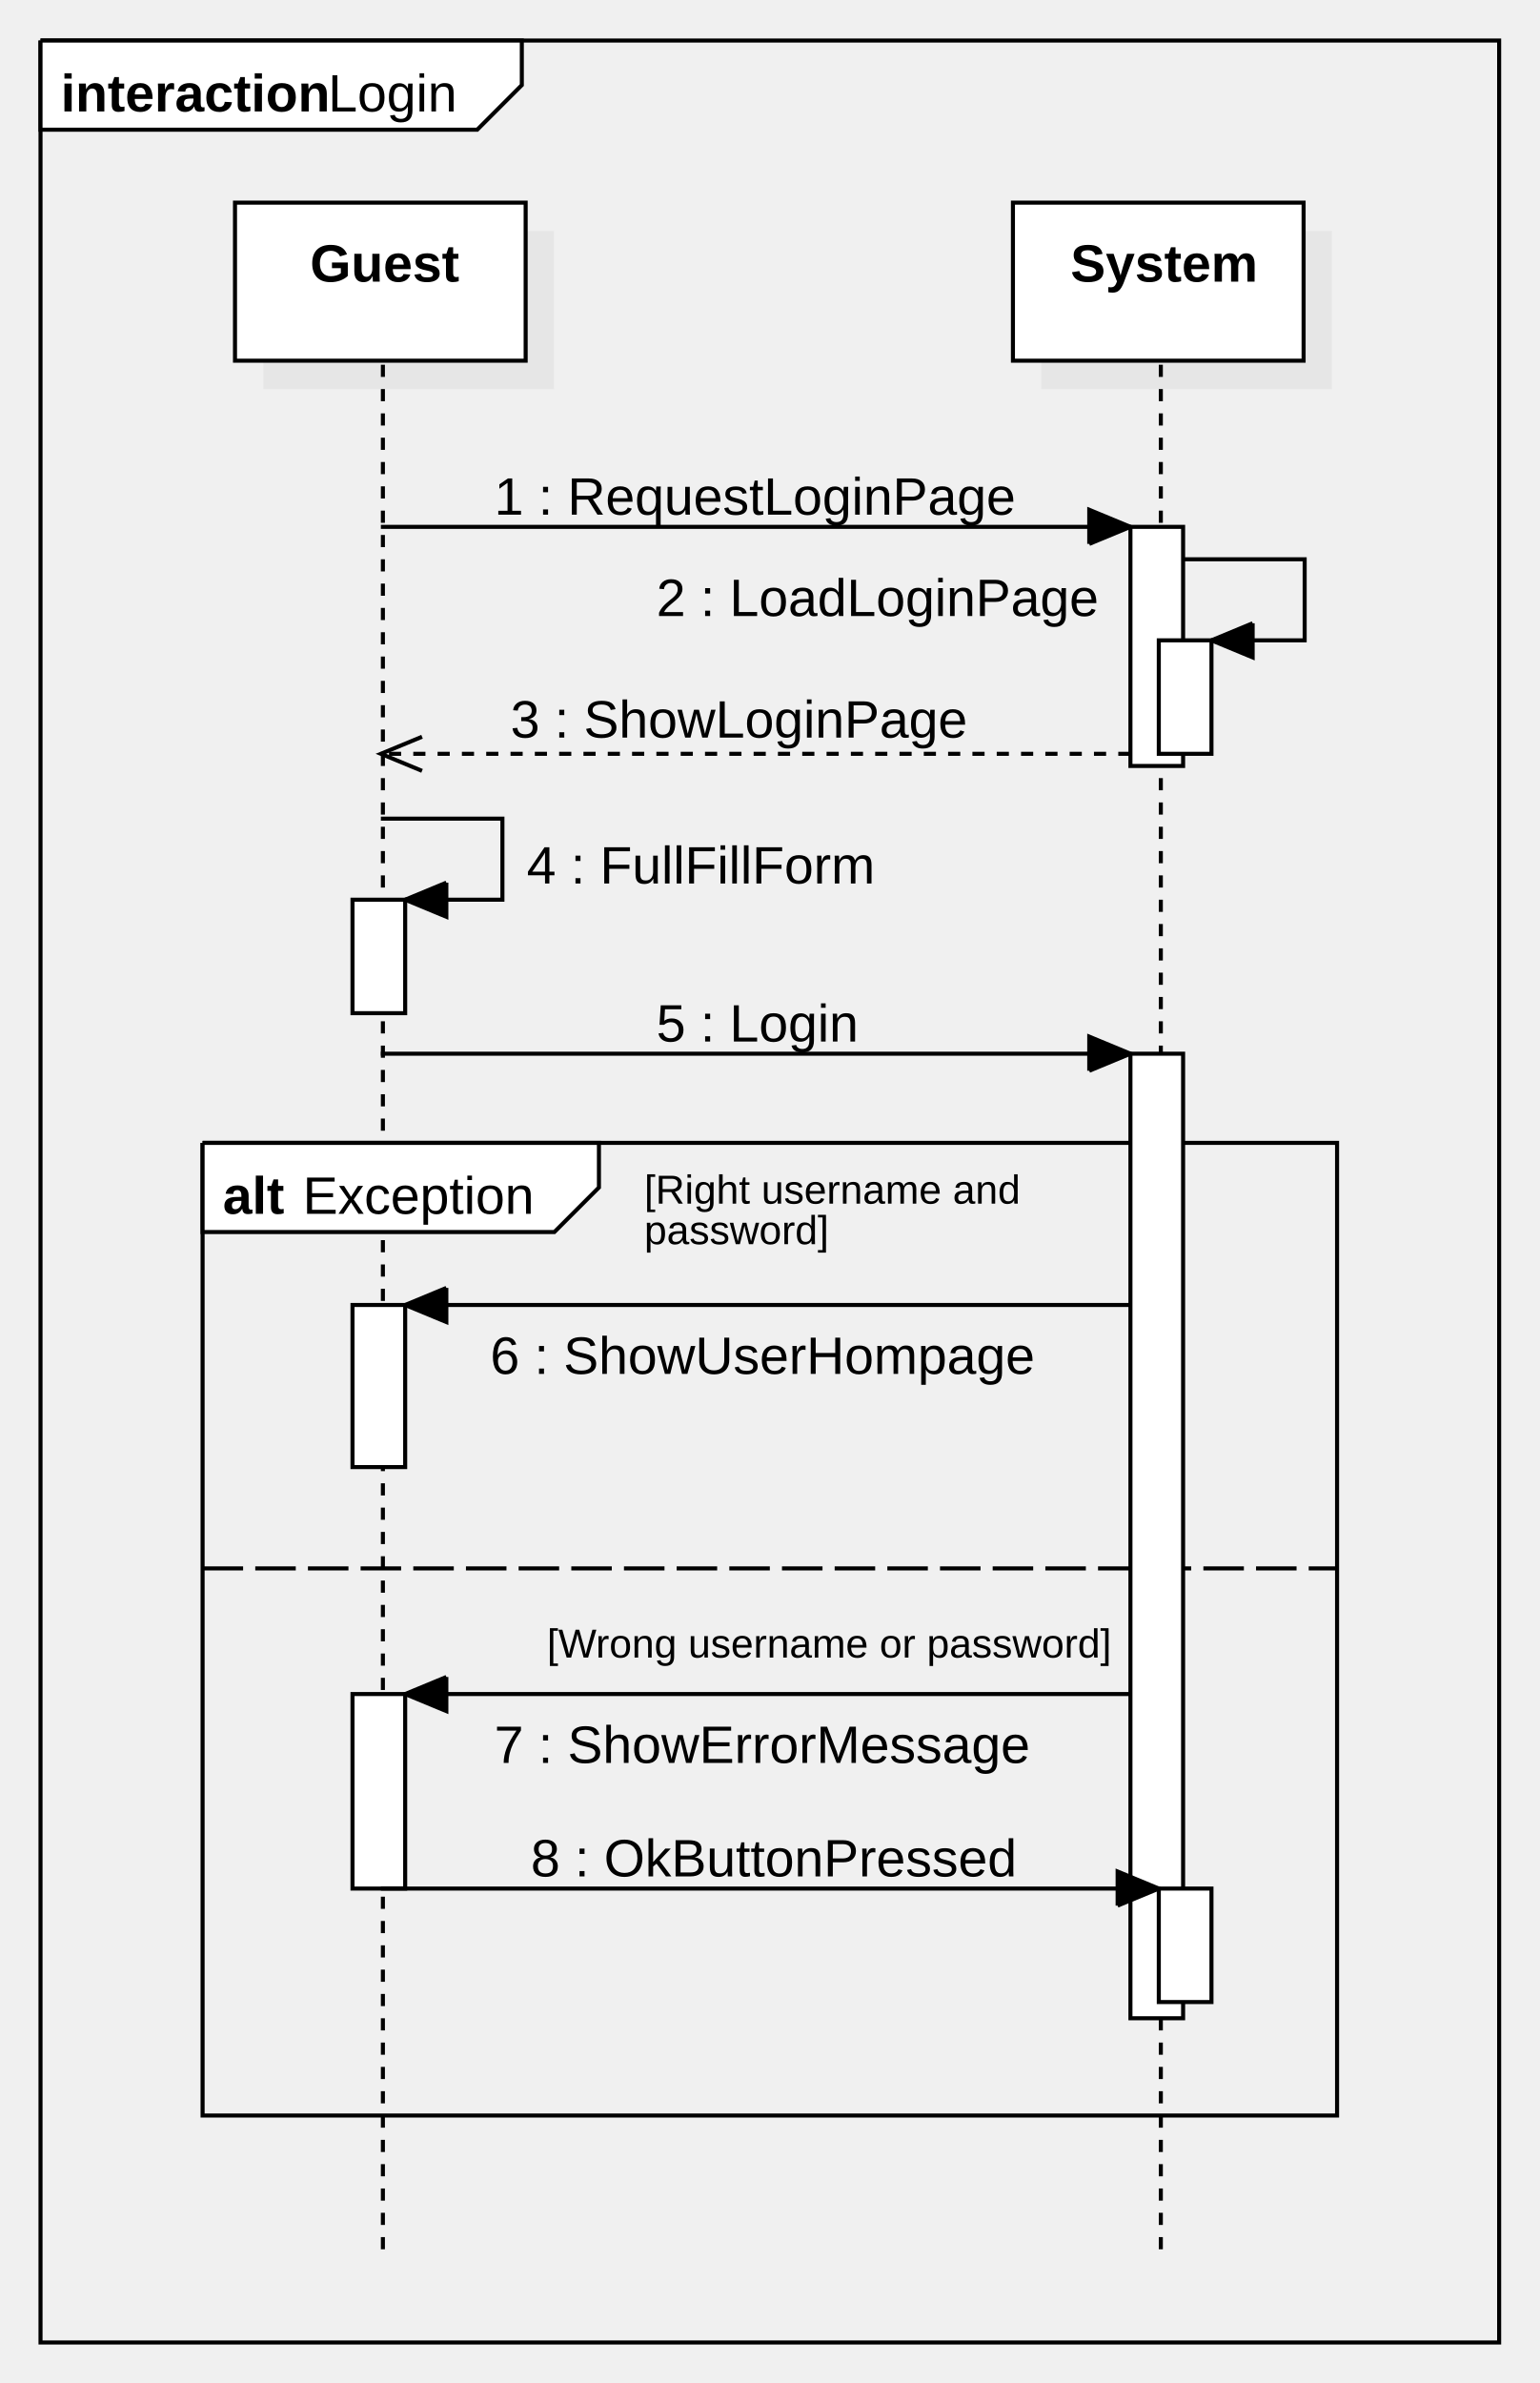
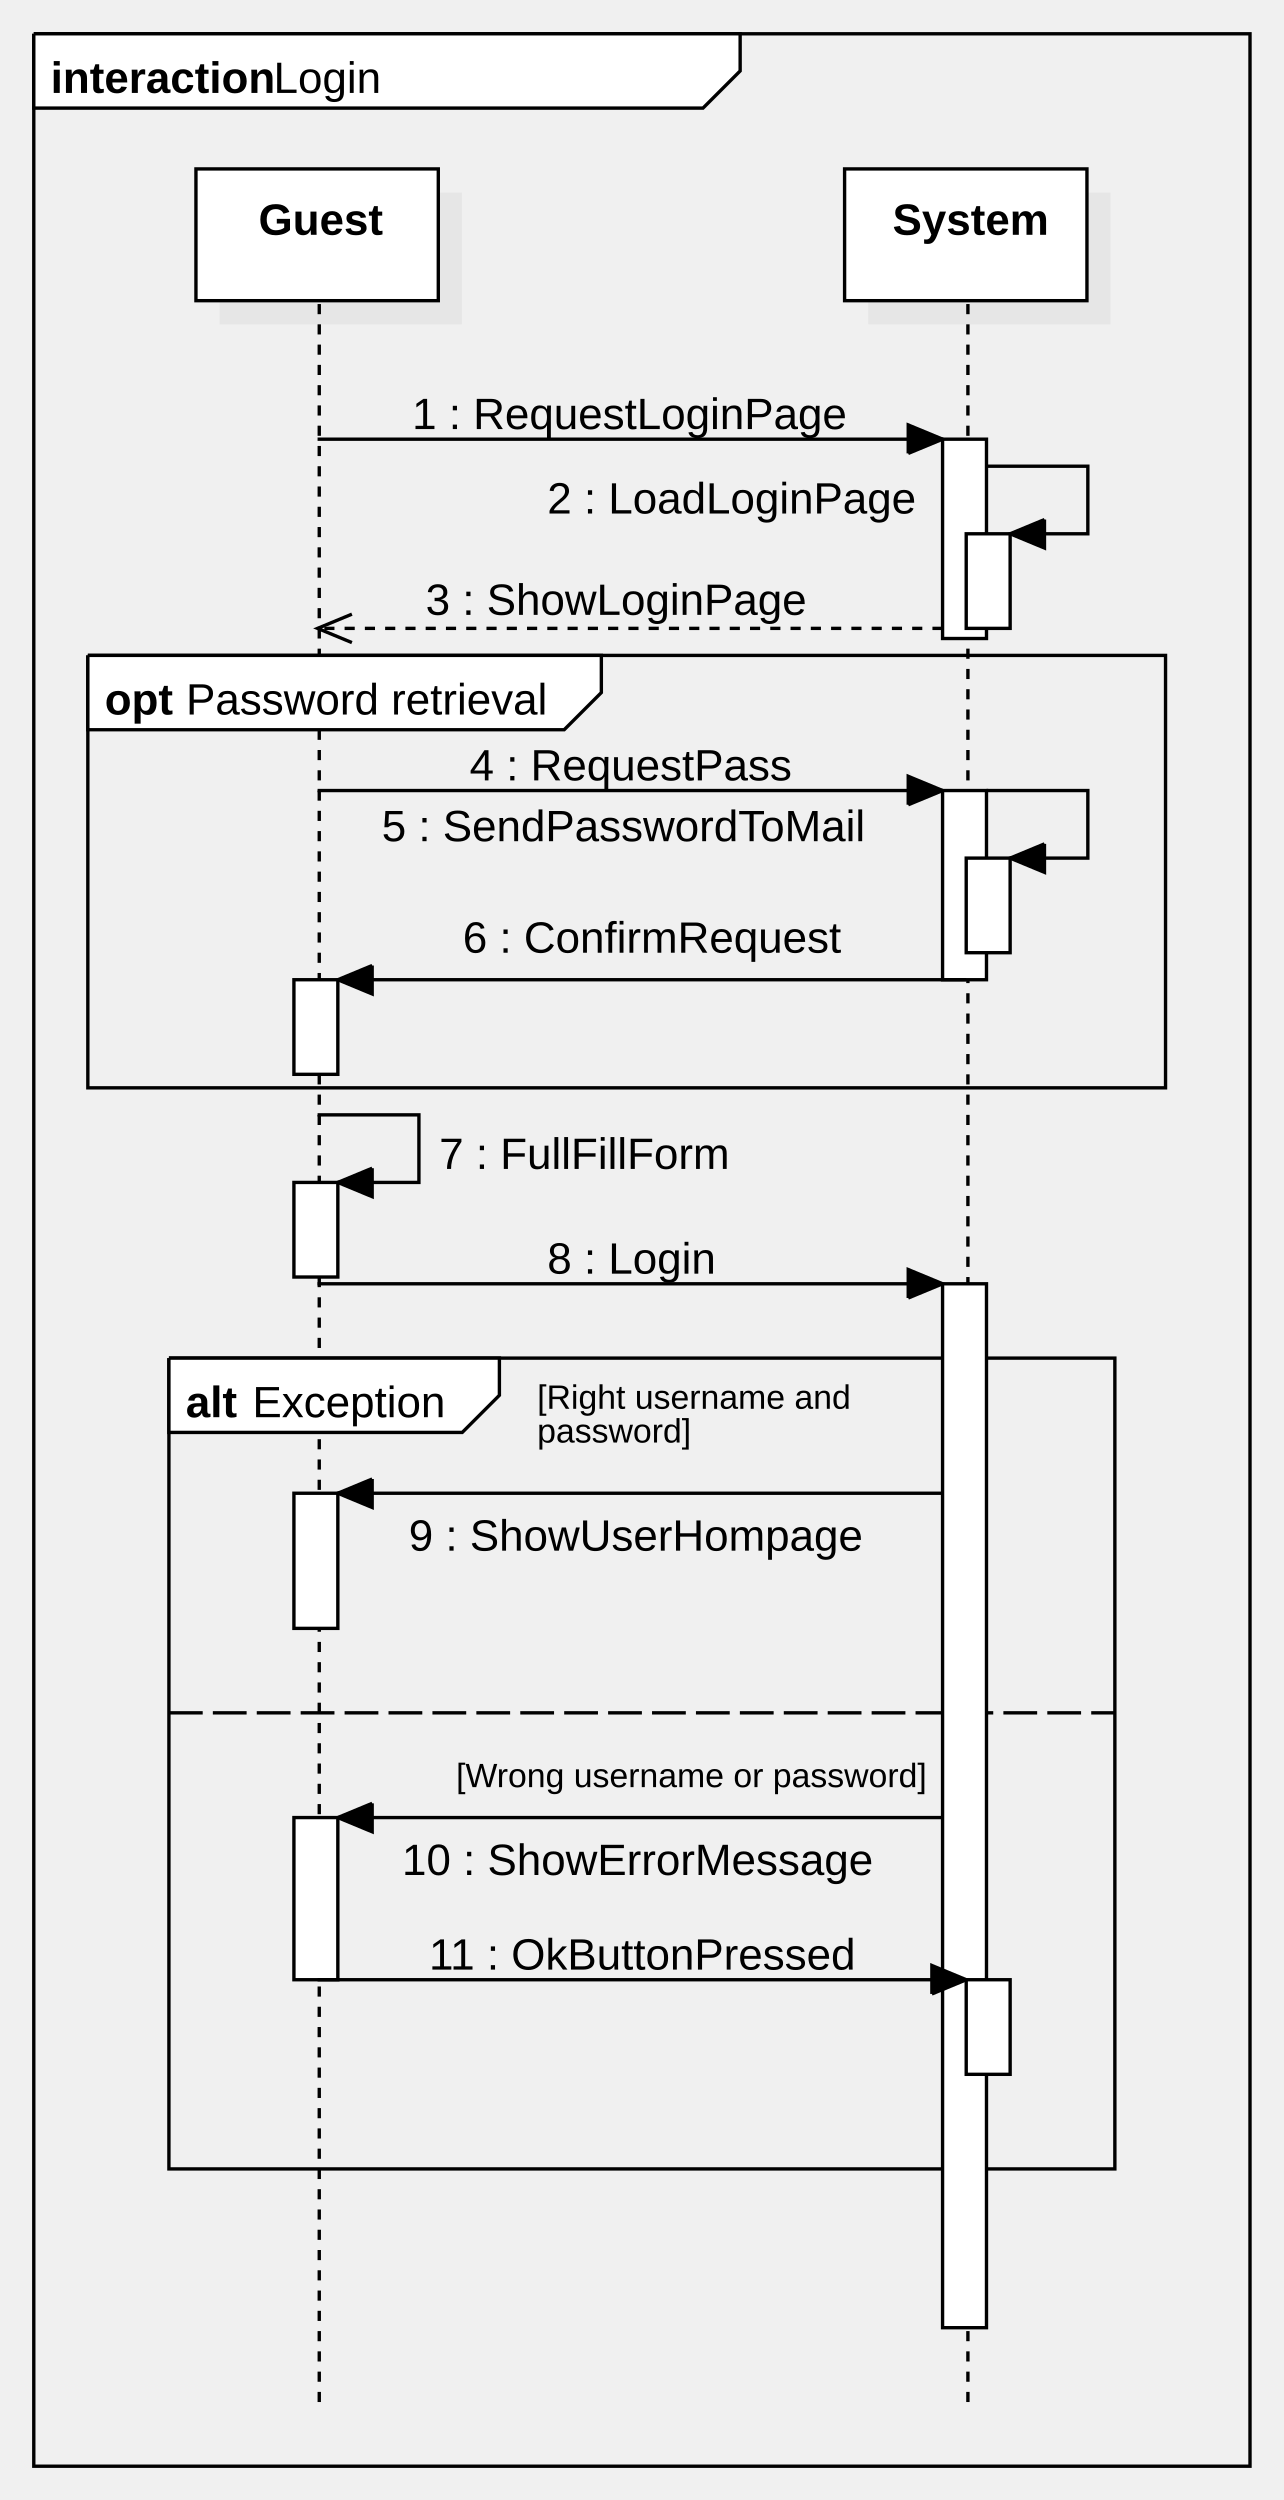
- <svg xmlns="http://www.w3.org/2000/svg" version="1.1" width="380" height="588">
+ <svg xmlns="http://www.w3.org/2000/svg" version="1.1" width="380" height="740">
  <defs />
  <g>
    <g transform="translate(2,10) scale(1,1)">
-       <path fill="none" stroke="#000000" d="M 8 0 L 368 0 L 368 568 L 8 568 L 8 0" stroke-miterlimit="10" />
-     </g>
-     <g transform="translate(2,10) scale(1,1)">
-       <path fill="#ffffff" stroke="none" d="M 8 0 L 8 22 L 115.787 22 L 126.787 11 L 126.787 0 L 8 0" />
-     </g>
-     <g transform="translate(2,10) scale(1,1)">
-       <path fill="none" stroke="#000000" d="M 8 0 L 8 22 L 115.787 22 L 126.787 11 L 126.787 0 L 8 0 L 8 0" stroke-miterlimit="10" />
-     </g>
-     <g transform="translate(2,10) scale(1,1)">
-       <g>
-         <path fill="none" stroke="none" />
-         <text fill="#000000" stroke="none" font-family="Arial" font-size="13px" font-style="normal" font-weight="normal" text-decoration="none" x="78.979" y="17.5">Login</text>
+       <path fill="none" stroke="#000000" d="M 8 0 L 368 0 L 368 720 L 8 720 L 8 0" stroke-miterlimit="10" />
+     </g>
+     <g transform="translate(2,10) scale(1,1)">
+       <path fill="#ffffff" stroke="none" d="M 8 0 L 8 22 L 206.083 22 L 217.083 11 L 217.083 0 L 8 0" />
+     </g>
+     <g transform="translate(2,10) scale(1,1)">
+       <path fill="none" stroke="#000000" d="M 8 0 L 8 22 L 206.083 22 L 217.083 11 L 217.083 0 L 8 0 L 8 0" stroke-miterlimit="10" />
+     </g>
+     <g transform="translate(2,10) scale(1,1)">
+       <g>
+         <path fill="none" stroke="none" />
+         <text fill="#000000" stroke="none" font-family="Arial" font-size="13px" font-style="normal" font-weight="normal" text-decoration="none" x="78.979" y="17.5">                         Login</text>
      </g>
    </g>
    <g transform="translate(2,10) scale(1,1)">
      <g>
        <path fill="none" stroke="none" />
        <text fill="#000000" stroke="none" font-family="Arial" font-size="13px" font-style="normal" font-weight="bold" text-decoration="none" x="13" y="17.5">interaction</text>
      </g>
    </g>
    <g transform="translate(2,10) scale(1,1)">
      <rect fill="#C0C0C0" stroke="none" x="63" y="47" width="71.736" height="39" opacity="0.2" />
    </g>
    <g transform="translate(2,10) scale(1,1)">
      <rect fill="#ffffff" stroke="none" x="56" y="40" width="71.736" height="39" />
    </g>
    <g transform="translate(2,10) scale(1,1)">
      <path fill="none" stroke="#000000" d="M 56 40 L 127.736 40 L 127.736 79 L 56 79 L 56 40 Z Z" stroke-miterlimit="10" />
    </g>
    <g transform="translate(2,10) scale(1,1)">
      <g>
        <path fill="none" stroke="none" />
        <text fill="#000000" stroke="none" font-family="Arial" font-size="13px" font-style="normal" font-weight="bold" text-decoration="none" x="74.526" y="59.5">Guest</text>
      </g>
    </g>
    <g transform="translate(2,10) scale(1,1)">
-       <path fill="none" stroke="#000000" d="M 92.5 80 L 92.5 546" stroke-miterlimit="10" stroke-dasharray="3" />
+       <path fill="none" stroke="#000000" d="M 92.5 80 L 92.5 704" stroke-miterlimit="10" stroke-dasharray="3" />
    </g>
    <g transform="translate(2,10) scale(1,1)">
      <rect fill="#C0C0C0" stroke="none" x="255" y="47" width="71.736" height="39" opacity="0.2" />
    </g>
    <g transform="translate(2,10) scale(1,1)">
      <rect fill="#ffffff" stroke="none" x="248" y="40" width="71.736" height="39" />
    </g>
    <g transform="translate(2,10) scale(1,1)">
      <path fill="none" stroke="#000000" d="M 248 40 L 319.736 40 L 319.736 79 L 248 79 L 248 40 Z Z" stroke-miterlimit="10" />
    </g>
    <g transform="translate(2,10) scale(1,1)">
      <g>
        <path fill="none" stroke="none" />
        <text fill="#000000" stroke="none" font-family="Arial" font-size="13px" font-style="normal" font-weight="bold" text-decoration="none" x="262.197" y="59.5">System</text>
      </g>
    </g>
    <g transform="translate(2,10) scale(1,1)">
-       <path fill="none" stroke="#000000" d="M 284.5 80 L 284.5 546" stroke-miterlimit="10" stroke-dasharray="3" />
-     </g>
-     <g transform="translate(2,10) scale(1,1)">
-       <path fill="none" stroke="#000000" d="M 48 272 L 328 272 L 328 512 L 48 512 L 48 272" stroke-miterlimit="10" />
-     </g>
-     <g transform="translate(2,10) scale(1,1)">
-       <path fill="#ffffff" stroke="none" d="M 48 272 L 48 294 L 134.821 294 L 145.821 283 L 145.821 272 L 48 272" />
-     </g>
-     <g transform="translate(2,10) scale(1,1)">
-       <path fill="none" stroke="#000000" d="M 48 272 L 48 294 L 134.821 294 L 145.821 283 L 145.821 272 L 48 272 L 48 272" stroke-miterlimit="10" />
-     </g>
-     <g transform="translate(2,10) scale(1,1)">
-       <g>
-         <path fill="none" stroke="none" />
-         <text fill="#000000" stroke="none" font-family="Arial" font-size="13px" font-style="normal" font-weight="normal" text-decoration="none" x="72.73" y="289.5">Exception</text>
-       </g>
-     </g>
-     <g transform="translate(2,10) scale(1,1)">
-       <g>
-         <path fill="none" stroke="none" />
-         <text fill="#000000" stroke="none" font-family="Arial" font-size="13px" font-style="normal" font-weight="bold" text-decoration="none" x="53" y="289.5">alt</text>
-       </g>
-     </g>
-     <g transform="translate(2,10) scale(1,1)">
-       <path fill="none" stroke="#000000" d="M 48 377 L 328 377" stroke-miterlimit="10" stroke-dasharray="10,3" />
-     </g>
-     <g transform="translate(2,10) scale(1,1)">
-       <g>
-         <path fill="none" stroke="none" />
-         <text fill="#000000" stroke="none" font-family="Arial" font-size="10px" font-style="normal" font-weight="normal" text-decoration="none" x="157" y="287">[Right username and</text>
-         <text fill="#000000" stroke="none" font-family="Arial" font-size="10px" font-style="normal" font-weight="normal" text-decoration="none" x="157" y="297">password]</text>
-       </g>
-     </g>
-     <g transform="translate(2,10) scale(1,1)">
-       <g>
-         <path fill="none" stroke="none" />
-         <text fill="#000000" stroke="none" font-family="Arial" font-size="10px" font-style="normal" font-weight="normal" text-decoration="none" x="133" y="399">[Wrong username or password]</text>
+       <path fill="none" stroke="#000000" d="M 284.5 80 L 284.5 704" stroke-miterlimit="10" stroke-dasharray="3" />
+     </g>
+     <g transform="translate(2,10) scale(1,1)">
+       <path fill="none" stroke="#000000" d="M 48 392 L 328 392 L 328 632 L 48 632 L 48 392" stroke-miterlimit="10" />
+     </g>
+     <g transform="translate(2,10) scale(1,1)">
+       <path fill="#ffffff" stroke="none" d="M 48 392 L 48 414 L 134.821 414 L 145.821 403 L 145.821 392 L 48 392" />
+     </g>
+     <g transform="translate(2,10) scale(1,1)">
+       <path fill="none" stroke="#000000" d="M 48 392 L 48 414 L 134.821 414 L 145.821 403 L 145.821 392 L 48 392 L 48 392" stroke-miterlimit="10" />
+     </g>
+     <g transform="translate(2,10) scale(1,1)">
+       <g>
+         <path fill="none" stroke="none" />
+         <text fill="#000000" stroke="none" font-family="Arial" font-size="13px" font-style="normal" font-weight="normal" text-decoration="none" x="72.73" y="409.5">Exception</text>
+       </g>
+     </g>
+     <g transform="translate(2,10) scale(1,1)">
+       <g>
+         <path fill="none" stroke="none" />
+         <text fill="#000000" stroke="none" font-family="Arial" font-size="13px" font-style="normal" font-weight="bold" text-decoration="none" x="53" y="409.5">alt</text>
+       </g>
+     </g>
+     <g transform="translate(2,10) scale(1,1)">
+       <path fill="none" stroke="#000000" d="M 48 497 L 328 497" stroke-miterlimit="10" stroke-dasharray="10,3" />
+     </g>
+     <g transform="translate(2,10) scale(1,1)">
+       <g>
+         <path fill="none" stroke="none" />
+         <text fill="#000000" stroke="none" font-family="Arial" font-size="10px" font-style="normal" font-weight="normal" text-decoration="none" x="157" y="407">[Right username and</text>
+         <text fill="#000000" stroke="none" font-family="Arial" font-size="10px" font-style="normal" font-weight="normal" text-decoration="none" x="157" y="417">password]</text>
+       </g>
+     </g>
+     <g transform="translate(2,10) scale(1,1)">
+       <g>
+         <path fill="none" stroke="none" />
+         <text fill="#000000" stroke="none" font-family="Arial" font-size="10px" font-style="normal" font-weight="normal" text-decoration="none" x="133" y="519">[Wrong username or password]</text>
+       </g>
+     </g>
+     <g transform="translate(2,10) scale(1,1)">
+       <path fill="none" stroke="#000000" d="M 24 184 L 343 184 L 343 312 L 24 312 L 24 184" stroke-miterlimit="10" />
+     </g>
+     <g transform="translate(2,10) scale(1,1)">
+       <path fill="#ffffff" stroke="none" d="M 24 184 L 24 206 L 164.998 206 L 175.998 195 L 175.998 184 L 24 184" />
+     </g>
+     <g transform="translate(2,10) scale(1,1)">
+       <path fill="none" stroke="#000000" d="M 24 184 L 24 206 L 164.998 206 L 175.998 195 L 175.998 184 L 24 184 L 24 184" stroke-miterlimit="10" />
+     </g>
+     <g transform="translate(2,10) scale(1,1)">
+       <g>
+         <path fill="none" stroke="none" />
+         <text fill="#000000" stroke="none" font-family="Arial" font-size="13px" font-style="normal" font-weight="normal" text-decoration="none" x="53.072" y="201.5">Password retrieval</text>
+       </g>
+     </g>
+     <g transform="translate(2,10) scale(1,1)">
+       <g>
+         <path fill="none" stroke="none" />
+         <text fill="#000000" stroke="none" font-family="Arial" font-size="13px" font-style="normal" font-weight="bold" text-decoration="none" x="29" y="201.5">opt</text>
      </g>
    </g>
    <g transform="translate(2,10) scale(1,1)">
      <path fill="none" stroke="#000000" d="M 92 120 L 277 120" stroke-miterlimit="10" />
    </g>
    <g transform="translate(2,10) scale(1,1)">
      <path fill="#000000" stroke="none" d="M 266.837 124.21 L 277 120 L 266.837 115.79" />
    </g>
    <g transform="translate(2,10) scale(1,1)">
      <path fill="none" stroke="#000000" d="M 266.837 124.21 L 277 120 L 266.837 115.79 L 266.837 124.21" stroke-miterlimit="10" />
    </g>
    <g transform="translate(2,10) scale(1,1)">
      <g>
        <path fill="none" stroke="none" />
        <text fill="#000000" stroke="none" font-family="Arial" font-size="13px" font-style="normal" font-weight="normal" text-decoration="none" x="120" y="117">1 : RequestLoginPage</text>
      </g>
    </g>
    <g transform="translate(2,10) scale(1,1)">
      <rect fill="#ffffff" stroke="none" x="277" y="120" width="13" height="59" />
    </g>
    <g transform="translate(2,10) scale(1,1)">
      <path fill="none" stroke="#000000" d="M 277 120 L 290 120 L 290 179 L 277 179 L 277 120 Z Z" stroke-miterlimit="10" />
    </g>
    <g transform="translate(2,10) scale(1,1)">
      <path fill="none" stroke="#000000" d="M 290 128 L 320 128 L 320 148 L 297 148" stroke-miterlimit="10" />
    </g>
    <g transform="translate(2,10) scale(1,1)">
      <path fill="#000000" stroke="none" d="M 307.163 143.79 L 297 148 L 307.163 152.21" />
    </g>
    <g transform="translate(2,10) scale(1,1)">
      <path fill="none" stroke="#000000" d="M 307.163 143.79 L 297 148 L 307.163 152.21 L 307.163 143.79" stroke-miterlimit="10" />
    </g>
    <g transform="translate(2,10) scale(1,1)">
      <g>
        <path fill="none" stroke="none" />
        <text fill="#000000" stroke="none" font-family="Arial" font-size="13px" font-style="normal" font-weight="normal" text-decoration="none" x="160" y="142">2 : LoadLoginPage</text>
      </g>
    </g>
    <g transform="translate(2,10) scale(1,1)">
      <rect fill="#ffffff" stroke="none" x="284" y="148" width="13" height="28" />
    </g>
    <g transform="translate(2,10) scale(1,1)">
      <path fill="none" stroke="#000000" d="M 284 148 L 297 148 L 297 176 L 284 176 L 284 148 Z Z" stroke-miterlimit="10" />
    </g>
    <g transform="translate(2,10) scale(1,1)">
      <path fill="none" stroke="#000000" d="M 277 176 L 92 176" stroke-miterlimit="10" stroke-dasharray="3" />
    </g>
    <g transform="translate(2,10) scale(1,1)">
      <path fill="none" stroke="#000000" d="M 102.163 171.79 L 92 176 L 102.163 180.21" stroke-miterlimit="10" />
    </g>
    <g transform="translate(2,10) scale(1,1)">
      <g>
        <path fill="none" stroke="none" />
        <text fill="#000000" stroke="none" font-family="Arial" font-size="13px" font-style="normal" font-weight="normal" text-decoration="none" x="124" y="172">3 : ShowLoginPage</text>
      </g>
    </g>
    <g transform="translate(2,10) scale(1,1)">
-       <path fill="none" stroke="#000000" d="M 92 192 L 122 192 L 122 212 L 98 212" stroke-miterlimit="10" />
-     </g>
-     <g transform="translate(2,10) scale(1,1)">
-       <path fill="#000000" stroke="none" d="M 108.163 207.79 L 98 212 L 108.163 216.21" />
-     </g>
-     <g transform="translate(2,10) scale(1,1)">
-       <path fill="none" stroke="#000000" d="M 108.163 207.79 L 98 212 L 108.163 216.21 L 108.163 207.79" stroke-miterlimit="10" />
-     </g>
-     <g transform="translate(2,10) scale(1,1)">
-       <g>
-         <path fill="none" stroke="none" />
-         <text fill="#000000" stroke="none" font-family="Arial" font-size="13px" font-style="normal" font-weight="normal" text-decoration="none" x="128" y="208">4 : FullFillForm</text>
-       </g>
-     </g>
-     <g transform="translate(2,10) scale(1,1)">
-       <rect fill="#ffffff" stroke="none" x="85" y="212" width="13" height="28" />
-     </g>
-     <g transform="translate(2,10) scale(1,1)">
-       <path fill="none" stroke="#000000" d="M 85 212 L 98 212 L 98 240 L 85 240 L 85 212 Z Z" stroke-miterlimit="10" />
-     </g>
-     <g transform="translate(2,10) scale(1,1)">
-       <path fill="none" stroke="#000000" d="M 92 250 L 277 250" stroke-miterlimit="10" />
-     </g>
-     <g transform="translate(2,10) scale(1,1)">
-       <path fill="#000000" stroke="none" d="M 266.837 254.21 L 277 250 L 266.837 245.79" />
-     </g>
-     <g transform="translate(2,10) scale(1,1)">
-       <path fill="none" stroke="#000000" d="M 266.837 254.21 L 277 250 L 266.837 245.79 L 266.837 254.21" stroke-miterlimit="10" />
-     </g>
-     <g transform="translate(2,10) scale(1,1)">
-       <g>
-         <path fill="none" stroke="none" />
-         <text fill="#000000" stroke="none" font-family="Arial" font-size="13px" font-style="normal" font-weight="normal" text-decoration="none" x="160" y="247">5 : Login</text>
-       </g>
-     </g>
-     <g transform="translate(2,10) scale(1,1)">
-       <rect fill="#ffffff" stroke="none" x="277" y="250" width="13" height="238" />
-     </g>
-     <g transform="translate(2,10) scale(1,1)">
-       <path fill="none" stroke="#000000" d="M 277 250 L 290 250 L 290 488 L 277 488 L 277 250 Z Z" stroke-miterlimit="10" />
-     </g>
-     <g transform="translate(2,10) scale(1,1)">
-       <path fill="none" stroke="#000000" d="M 277 312 L 98 312" stroke-miterlimit="10" />
-     </g>
-     <g transform="translate(2,10) scale(1,1)">
-       <path fill="#000000" stroke="none" d="M 108.163 307.79 L 98 312 L 108.163 316.21" />
-     </g>
-     <g transform="translate(2,10) scale(1,1)">
-       <path fill="none" stroke="#000000" d="M 108.163 307.79 L 98 312 L 108.163 316.21 L 108.163 307.79" stroke-miterlimit="10" />
-     </g>
-     <g transform="translate(2,10) scale(1,1)">
-       <g>
-         <path fill="none" stroke="none" />
-         <text fill="#000000" stroke="none" font-family="Arial" font-size="13px" font-style="normal" font-weight="normal" text-decoration="none" x="119" y="329">6 : ShowUserHompage</text>
-       </g>
-     </g>
-     <g transform="translate(2,10) scale(1,1)">
-       <rect fill="#ffffff" stroke="none" x="85" y="312" width="13" height="40" />
-     </g>
-     <g transform="translate(2,10) scale(1,1)">
-       <path fill="none" stroke="#000000" d="M 85 312 L 98 312 L 98 352 L 85 352 L 85 312 Z Z" stroke-miterlimit="10" />
-     </g>
-     <g transform="translate(2,10) scale(1,1)">
-       <path fill="none" stroke="#000000" d="M 277 408 L 98 408" stroke-miterlimit="10" />
-     </g>
-     <g transform="translate(2,10) scale(1,1)">
-       <path fill="#000000" stroke="none" d="M 108.163 403.79 L 98 408 L 108.163 412.21" />
-     </g>
-     <g transform="translate(2,10) scale(1,1)">
-       <path fill="none" stroke="#000000" d="M 108.163 403.79 L 98 408 L 108.163 412.21 L 108.163 403.79" stroke-miterlimit="10" />
-     </g>
-     <g transform="translate(2,10) scale(1,1)">
-       <g>
-         <path fill="none" stroke="none" />
-         <text fill="#000000" stroke="none" font-family="Arial" font-size="13px" font-style="normal" font-weight="normal" text-decoration="none" x="120" y="425">7 : ShowErrorMessage</text>
-       </g>
-     </g>
-     <g transform="translate(2,10) scale(1,1)">
-       <rect fill="#ffffff" stroke="none" x="85" y="408" width="13" height="48" />
-     </g>
-     <g transform="translate(2,10) scale(1,1)">
-       <path fill="none" stroke="#000000" d="M 85 408 L 98 408 L 98 456 L 85 456 L 85 408 Z Z" stroke-miterlimit="10" />
-     </g>
-     <g transform="translate(2,10) scale(1,1)">
-       <path fill="none" stroke="#000000" d="M 92 456 L 284 456" stroke-miterlimit="10" />
-     </g>
-     <g transform="translate(2,10) scale(1,1)">
-       <path fill="#000000" stroke="none" d="M 273.837 460.21 L 284 456 L 273.837 451.79" />
-     </g>
-     <g transform="translate(2,10) scale(1,1)">
-       <path fill="none" stroke="#000000" d="M 273.837 460.21 L 284 456 L 273.837 451.79 L 273.837 460.21" stroke-miterlimit="10" />
-     </g>
-     <g transform="translate(2,10) scale(1,1)">
-       <g>
-         <path fill="none" stroke="none" />
-         <text fill="#000000" stroke="none" font-family="Arial" font-size="13px" font-style="normal" font-weight="normal" text-decoration="none" x="129" y="453">8 : OkButtonPressed</text>
-       </g>
-     </g>
-     <g transform="translate(2,10) scale(1,1)">
-       <rect fill="#ffffff" stroke="none" x="284" y="456" width="13" height="28" />
-     </g>
-     <g transform="translate(2,10) scale(1,1)">
-       <path fill="none" stroke="#000000" d="M 284 456 L 297 456 L 297 484 L 284 484 L 284 456 Z Z" stroke-miterlimit="10" />
+       <path fill="none" stroke="#000000" d="M 92 224 L 277 224" stroke-miterlimit="10" />
+     </g>
+     <g transform="translate(2,10) scale(1,1)">
+       <path fill="#000000" stroke="none" d="M 266.837 228.21 L 277 224 L 266.837 219.79" />
+     </g>
+     <g transform="translate(2,10) scale(1,1)">
+       <path fill="none" stroke="#000000" d="M 266.837 228.21 L 277 224 L 266.837 219.79 L 266.837 228.21" stroke-miterlimit="10" />
+     </g>
+     <g transform="translate(2,10) scale(1,1)">
+       <g>
+         <path fill="none" stroke="none" />
+         <text fill="#000000" stroke="none" font-family="Arial" font-size="13px" font-style="normal" font-weight="normal" text-decoration="none" x="137" y="221">4 : RequestPass</text>
+       </g>
+     </g>
+     <g transform="translate(2,10) scale(1,1)">
+       <rect fill="#ffffff" stroke="none" x="277" y="224" width="13" height="56" />
+     </g>
+     <g transform="translate(2,10) scale(1,1)">
+       <path fill="none" stroke="#000000" d="M 277 224 L 290 224 L 290 280 L 277 280 L 277 224 Z Z" stroke-miterlimit="10" />
+     </g>
+     <g transform="translate(2,10) scale(1,1)">
+       <path fill="none" stroke="#000000" d="M 290 224 L 320 224 L 320 244 L 297 244" stroke-miterlimit="10" />
+     </g>
+     <g transform="translate(2,10) scale(1,1)">
+       <path fill="#000000" stroke="none" d="M 307.163 239.79 L 297 244 L 307.163 248.21" />
+     </g>
+     <g transform="translate(2,10) scale(1,1)">
+       <path fill="none" stroke="#000000" d="M 307.163 239.79 L 297 244 L 307.163 248.21 L 307.163 239.79" stroke-miterlimit="10" />
+     </g>
+     <g transform="translate(2,10) scale(1,1)">
+       <g>
+         <path fill="none" stroke="none" />
+         <text fill="#000000" stroke="none" font-family="Arial" font-size="13px" font-style="normal" font-weight="normal" text-decoration="none" x="111" y="239">5 : SendPasswordToMail</text>
+       </g>
+     </g>
+     <g transform="translate(2,10) scale(1,1)">
+       <rect fill="#ffffff" stroke="none" x="284" y="244" width="13" height="28" />
+     </g>
+     <g transform="translate(2,10) scale(1,1)">
+       <path fill="none" stroke="#000000" d="M 284 244 L 297 244 L 297 272 L 284 272 L 284 244 Z Z" stroke-miterlimit="10" />
+     </g>
+     <g transform="translate(2,10) scale(1,1)">
+       <path fill="none" stroke="#000000" d="M 284 280 L 98 280" stroke-miterlimit="10" />
+     </g>
+     <g transform="translate(2,10) scale(1,1)">
+       <path fill="#000000" stroke="none" d="M 108.163 275.79 L 98 280 L 108.163 284.21" />
+     </g>
+     <g transform="translate(2,10) scale(1,1)">
+       <path fill="none" stroke="#000000" d="M 108.163 275.79 L 98 280 L 108.163 284.21 L 108.163 275.79" stroke-miterlimit="10" />
+     </g>
+     <g transform="translate(2,10) scale(1,1)">
+       <g>
+         <path fill="none" stroke="none" />
+         <text fill="#000000" stroke="none" font-family="Arial" font-size="13px" font-style="normal" font-weight="normal" text-decoration="none" x="135" y="272">6 : ConfirmRequest</text>
+       </g>
+     </g>
+     <g transform="translate(2,10) scale(1,1)">
+       <rect fill="#ffffff" stroke="none" x="85" y="280" width="13" height="28" />
+     </g>
+     <g transform="translate(2,10) scale(1,1)">
+       <path fill="none" stroke="#000000" d="M 85 280 L 98 280 L 98 308 L 85 308 L 85 280 Z Z" stroke-miterlimit="10" />
+     </g>
+     <g transform="translate(2,10) scale(1,1)">
+       <path fill="none" stroke="#000000" d="M 92 320 L 122 320 L 122 340 L 98 340" stroke-miterlimit="10" />
+     </g>
+     <g transform="translate(2,10) scale(1,1)">
+       <path fill="#000000" stroke="none" d="M 108.163 335.79 L 98 340 L 108.163 344.21" />
+     </g>
+     <g transform="translate(2,10) scale(1,1)">
+       <path fill="none" stroke="#000000" d="M 108.163 335.79 L 98 340 L 108.163 344.21 L 108.163 335.79" stroke-miterlimit="10" />
+     </g>
+     <g transform="translate(2,10) scale(1,1)">
+       <g>
+         <path fill="none" stroke="none" />
+         <text fill="#000000" stroke="none" font-family="Arial" font-size="13px" font-style="normal" font-weight="normal" text-decoration="none" x="128" y="336">7 : FullFillForm</text>
+       </g>
+     </g>
+     <g transform="translate(2,10) scale(1,1)">
+       <rect fill="#ffffff" stroke="none" x="85" y="340" width="13" height="28" />
+     </g>
+     <g transform="translate(2,10) scale(1,1)">
+       <path fill="none" stroke="#000000" d="M 85 340 L 98 340 L 98 368 L 85 368 L 85 340 Z Z" stroke-miterlimit="10" />
+     </g>
+     <g transform="translate(2,10) scale(1,1)">
+       <path fill="none" stroke="#000000" d="M 92 370 L 277 370" stroke-miterlimit="10" />
+     </g>
+     <g transform="translate(2,10) scale(1,1)">
+       <path fill="#000000" stroke="none" d="M 266.837 374.21 L 277 370 L 266.837 365.79" />
+     </g>
+     <g transform="translate(2,10) scale(1,1)">
+       <path fill="none" stroke="#000000" d="M 266.837 374.21 L 277 370 L 266.837 365.79 L 266.837 374.21" stroke-miterlimit="10" />
+     </g>
+     <g transform="translate(2,10) scale(1,1)">
+       <g>
+         <path fill="none" stroke="none" />
+         <text fill="#000000" stroke="none" font-family="Arial" font-size="13px" font-style="normal" font-weight="normal" text-decoration="none" x="160" y="367">8 : Login</text>
+       </g>
+     </g>
+     <g transform="translate(2,10) scale(1,1)">
+       <rect fill="#ffffff" stroke="none" x="277" y="370" width="13" height="309" />
+     </g>
+     <g transform="translate(2,10) scale(1,1)">
+       <path fill="none" stroke="#000000" d="M 277 370 L 290 370 L 290 679 L 277 679 L 277 370 Z Z" stroke-miterlimit="10" />
+     </g>
+     <g transform="translate(2,10) scale(1,1)">
+       <path fill="none" stroke="#000000" d="M 277 432 L 98 432" stroke-miterlimit="10" />
+     </g>
+     <g transform="translate(2,10) scale(1,1)">
+       <path fill="#000000" stroke="none" d="M 108.163 427.79 L 98 432 L 108.163 436.21" />
+     </g>
+     <g transform="translate(2,10) scale(1,1)">
+       <path fill="none" stroke="#000000" d="M 108.163 427.79 L 98 432 L 108.163 436.21 L 108.163 427.79" stroke-miterlimit="10" />
+     </g>
+     <g transform="translate(2,10) scale(1,1)">
+       <g>
+         <path fill="none" stroke="none" />
+         <text fill="#000000" stroke="none" font-family="Arial" font-size="13px" font-style="normal" font-weight="normal" text-decoration="none" x="119" y="449">9 : ShowUserHompage</text>
+       </g>
+     </g>
+     <g transform="translate(2,10) scale(1,1)">
+       <rect fill="#ffffff" stroke="none" x="85" y="432" width="13" height="40" />
+     </g>
+     <g transform="translate(2,10) scale(1,1)">
+       <path fill="none" stroke="#000000" d="M 85 432 L 98 432 L 98 472 L 85 472 L 85 432 Z Z" stroke-miterlimit="10" />
+     </g>
+     <g transform="translate(2,10) scale(1,1)">
+       <path fill="none" stroke="#000000" d="M 277 528 L 98 528" stroke-miterlimit="10" />
+     </g>
+     <g transform="translate(2,10) scale(1,1)">
+       <path fill="#000000" stroke="none" d="M 108.163 523.79 L 98 528 L 108.163 532.21" />
+     </g>
+     <g transform="translate(2,10) scale(1,1)">
+       <path fill="none" stroke="#000000" d="M 108.163 523.79 L 98 528 L 108.163 532.21 L 108.163 523.79" stroke-miterlimit="10" />
+     </g>
+     <g transform="translate(2,10) scale(1,1)">
+       <g>
+         <path fill="none" stroke="none" />
+         <text fill="#000000" stroke="none" font-family="Arial" font-size="13px" font-style="normal" font-weight="normal" text-decoration="none" x="117" y="545">10 : ShowErrorMessage</text>
+       </g>
+     </g>
+     <g transform="translate(2,10) scale(1,1)">
+       <rect fill="#ffffff" stroke="none" x="85" y="528" width="13" height="48" />
+     </g>
+     <g transform="translate(2,10) scale(1,1)">
+       <path fill="none" stroke="#000000" d="M 85 528 L 98 528 L 98 576 L 85 576 L 85 528 Z Z" stroke-miterlimit="10" />
+     </g>
+     <g transform="translate(2,10) scale(1,1)">
+       <path fill="none" stroke="#000000" d="M 92 576 L 284 576" stroke-miterlimit="10" />
+     </g>
+     <g transform="translate(2,10) scale(1,1)">
+       <path fill="#000000" stroke="none" d="M 273.837 580.21 L 284 576 L 273.837 571.79" />
+     </g>
+     <g transform="translate(2,10) scale(1,1)">
+       <path fill="none" stroke="#000000" d="M 273.837 580.21 L 284 576 L 273.837 571.79 L 273.837 580.21" stroke-miterlimit="10" />
+     </g>
+     <g transform="translate(2,10) scale(1,1)">
+       <g>
+         <path fill="none" stroke="none" />
+         <text fill="#000000" stroke="none" font-family="Arial" font-size="13px" font-style="normal" font-weight="normal" text-decoration="none" x="125" y="573">11 : OkButtonPressed</text>
+       </g>
+     </g>
+     <g transform="translate(2,10) scale(1,1)">
+       <rect fill="#ffffff" stroke="none" x="284" y="576" width="13" height="28" />
+     </g>
+     <g transform="translate(2,10) scale(1,1)">
+       <path fill="none" stroke="#000000" d="M 284 576 L 297 576 L 297 604 L 284 604 L 284 576 Z Z" stroke-miterlimit="10" />
    </g>
  </g>
</svg>
